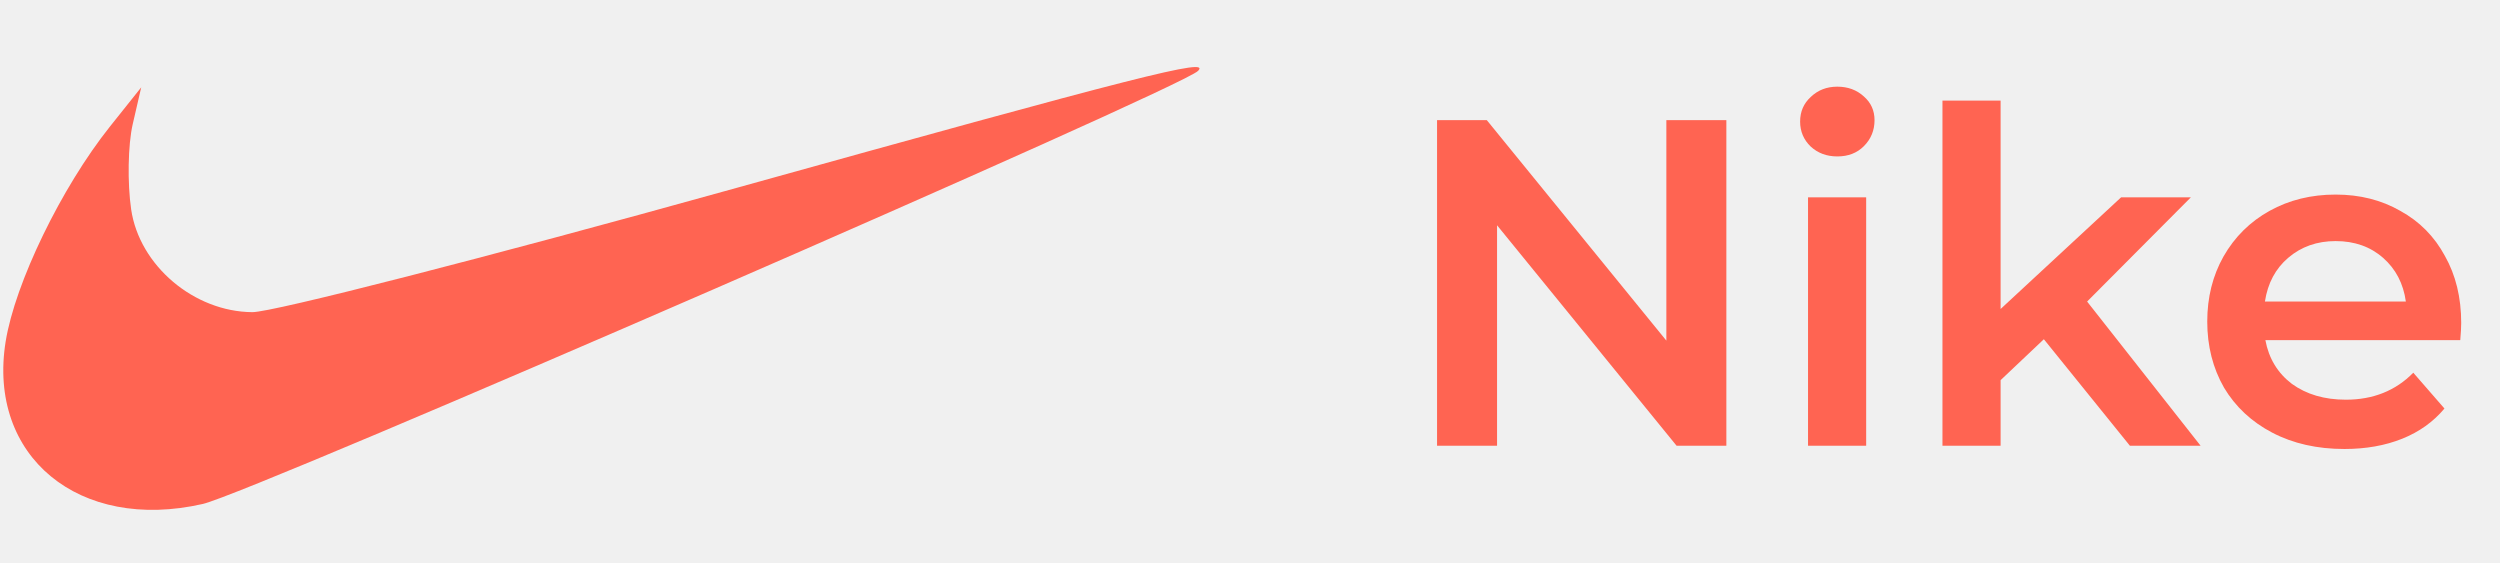
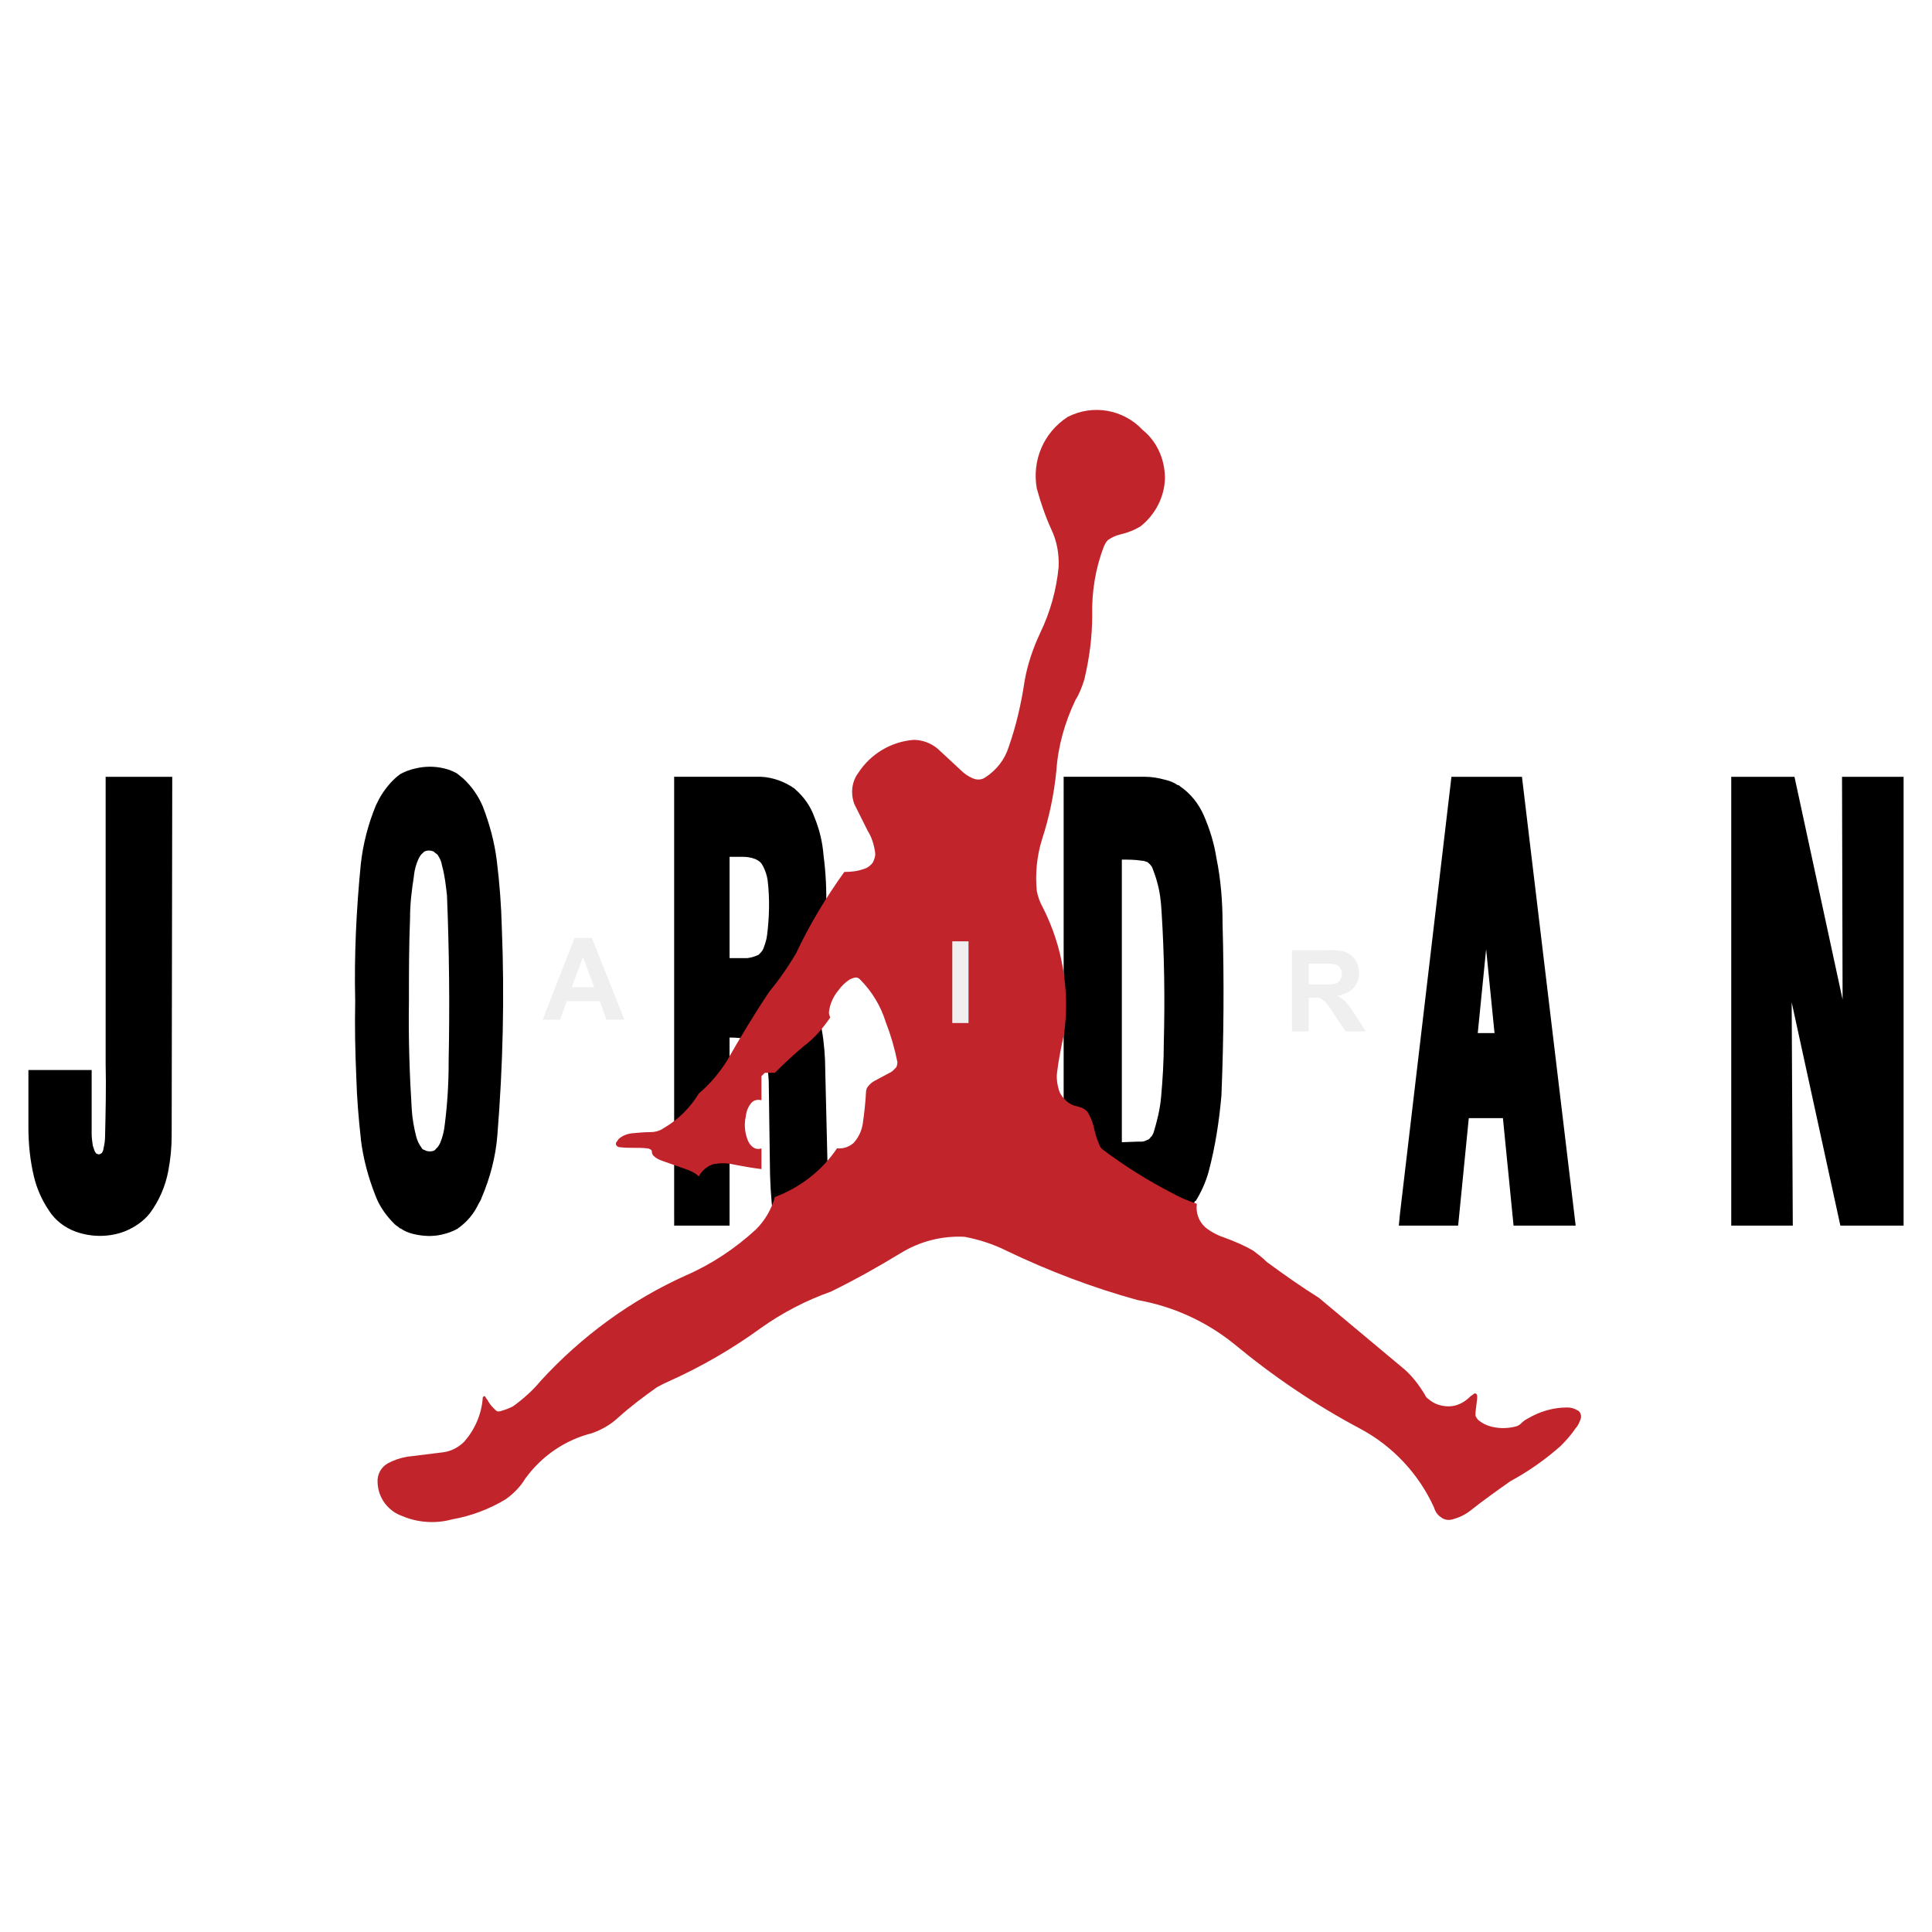
- <svg xmlns="http://www.w3.org/2000/svg" width="129" height="29" viewBox="0 0 129 29" fill="none">
-   <path d="M89.08 6.2V23H86.512L77.248 11.624V23H74.152V6.2H76.72L85.984 17.576V6.2H89.08ZM93.294 10.184H96.294V23H93.294V10.184ZM94.806 8.072C94.262 8.072 93.806 7.904 93.438 7.568C93.07 7.216 92.886 6.784 92.886 6.272C92.886 5.76 93.07 5.336 93.438 5C93.806 4.648 94.262 4.472 94.806 4.472C95.35 4.472 95.806 4.64 96.174 4.976C96.542 5.296 96.726 5.704 96.726 6.2C96.726 6.728 96.542 7.176 96.174 7.544C95.822 7.896 95.366 8.072 94.806 8.072ZM105.463 17.504L103.231 19.616V23H100.231V5.192H103.231V15.944L109.447 10.184H113.047L107.695 15.56L113.551 23H109.903L105.463 17.504ZM126.998 16.664C126.998 16.872 126.982 17.168 126.95 17.552H116.894C117.07 18.496 117.526 19.248 118.262 19.808C119.014 20.352 119.942 20.624 121.046 20.624C122.454 20.624 123.614 20.16 124.526 19.232L126.134 21.08C125.558 21.768 124.83 22.288 123.95 22.64C123.07 22.992 122.078 23.168 120.974 23.168C119.566 23.168 118.326 22.888 117.254 22.328C116.182 21.768 115.35 20.992 114.758 20C114.182 18.992 113.894 17.856 113.894 16.592C113.894 15.344 114.174 14.224 114.734 13.232C115.31 12.224 116.102 11.44 117.11 10.88C118.118 10.32 119.254 10.04 120.518 10.04C121.766 10.04 122.878 10.32 123.854 10.88C124.846 11.424 125.614 12.2 126.158 13.208C126.718 14.2 126.998 15.352 126.998 16.664ZM120.518 12.44C119.558 12.44 118.742 12.728 118.07 13.304C117.414 13.864 117.014 14.616 116.87 15.56H124.142C124.014 14.632 123.622 13.88 122.966 13.304C122.31 12.728 121.494 12.44 120.518 12.44Z" fill="#FF6452" />
-   <path fill-rule="evenodd" clip-rule="evenodd" d="M37.61 9.805C25.135 13.276 14.071 16.112 13.024 16.107C10.011 16.09 7.192 13.701 6.768 10.806C6.569 9.444 6.604 7.469 6.846 6.418L7.287 4.507L5.672 6.532C3.17 9.671 0.775 14.608 0.291 17.626C-0.659 23.552 4.086 27.46 10.465 26.004C12.994 25.427 60.955 4.557 61.822 3.656C62.483 2.969 58.945 3.867 37.61 9.805Z" fill="#FF6452" />
+ <svg xmlns="http://www.w3.org/2000/svg" width="2500" height="2500" viewBox="0 0 192.756 192.756">
+   <g fill-rule="evenodd" clip-rule="evenodd">
+     <path fill="#fff" d="M0 0h192.756v192.756H0V0z" />
+     <path d="M172.727 121.273v1.004h6.14l-.111-22.275 4.857 22.275h6.309V77.501h-6.143l.057 22.222-4.801-22.222h-6.308v43.772zM106.121 121.273v1.004h6.811a10.158 10.158 0 0 0 3.406-.391c.949-.223 1.842-.727 2.455-1.508.168-.168.336-.334.447-.559h.057a11.207 11.207 0 0 0 1.283-2.902c.67-2.512 1.061-5.08 1.285-7.648v-.057a247.05 247.05 0 0 0 .111-17.028c0-2.178-.168-4.411-.615-6.588-.223-1.452-.67-2.903-1.283-4.299-.502-1.117-1.285-2.122-2.346-2.848-.055-.056-.111-.112-.166-.112h-.057c-.391-.279-.838-.446-1.34-.558-.615-.167-1.283-.279-1.898-.279h-8.15v43.773zm5.805-7.314V85.764c.672 0 1.342 0 2.012.112.166 0 .334.056.445.112h.057c.168.111.334.279.447.447.055.056.055.112.111.223.166.446.334.894.445 1.34.279.949.391 1.954.447 2.959.279 4.355.336 8.709.223 13.065 0 1.842-.111 3.684-.279 5.527-.111 1.172-.391 2.289-.725 3.404-.057.168-.168.336-.223.447h-.057c-.057.168-.223.279-.336.334h-.055c-.168.113-.391.168-.559.168h-.391l-1.562.057zM67.262 121.273v1.004h5.527v-18.76c.67 0 1.284.057 1.898.168h.056c.167 0 .334.057.502.111.279.113.446.279.67.504.223.391.446.836.502 1.283.168.727.224 1.508.279 2.234l.112 8.039c0 1.898.112 3.74.335 5.582l.112.838h7.034l-.781-1.562c-.335-.67-.614-1.34-.726-2.123-.112-.836-.223-1.674-.223-2.512l-.223-9.268c0-1.34-.112-2.736-.335-4.02a7.39 7.39 0 0 0-1.229-3.07l-.056-.057a2.14 2.14 0 0 0-.502-.502c.111-.111.223-.225.279-.336.669-.949 1.172-2.01 1.396-3.182.614-3.406.726-6.867.279-10.273a12.555 12.555 0 0 0-.894-3.796c-.391-1.117-1.061-2.066-1.954-2.847l-.056-.056c-.949-.67-2.122-1.117-3.35-1.173H67.26v43.774h.002zM72.79 95.59V85.485h1.284c.447 0 .837.056 1.284.223.224.112.447.224.614.447 0 0 0 .056.056.056v.056c.056.056.056.111.112.167.223.447.391.949.447 1.396.223 1.842.167 3.685-.056 5.471-.056.503-.223.949-.391 1.396-.112.223-.279.391-.447.558a3.7 3.7 0 0 1-1.116.335H72.79zM35.439 99.889c-.056 2.568 0 5.082.112 7.65.056 2.01.223 4.02.446 6.029v.055c.224 1.898.726 3.797 1.452 5.639.391 1.062 1.061 2.012 1.898 2.848.167.168.391.279.558.447h.056c.391.279.837.447 1.284.559.949.223 1.898.279 2.848.055a5.679 5.679 0 0 0 1.619-.613v-.058h.056a6.127 6.127 0 0 0 1.954-2.344c.112-.223.279-.447.335-.67.837-1.955 1.396-4.076 1.563-6.197.559-6.924.726-13.846.447-20.713a67.73 67.73 0 0 0-.502-6.7c-.223-1.842-.726-3.685-1.396-5.416a8.123 8.123 0 0 0-1.954-2.791c-.224-.168-.391-.335-.559-.447l-.056-.056a5.066 5.066 0 0 0-1.284-.502 6.115 6.115 0 0 0-2.847 0 5.64 5.64 0 0 0-1.619.614v.056h-.056c-.782.614-1.452 1.452-1.954 2.345l-.335.67a21.595 21.595 0 0 0-1.508 5.862c-.446 4.522-.669 9.101-.558 13.678zm5.36.056v-.057c0-2.734 0-5.526.111-8.262 0-1.451.168-2.847.391-4.243v-.056a5.378 5.378 0 0 1 .446-1.619c.112-.223.224-.446.447-.614l.112-.111c.279-.167.67-.167 1.005 0 0 .056.056.056.112.111.056.056.167.112.223.168.223.335.391.67.447 1.061.279 1.005.391 2.01.502 3.015.223 5.472.279 10.944.167 16.471v.055a48.75 48.75 0 0 1-.391 6.365 6.45 6.45 0 0 1-.446 1.785c-.112.225-.223.447-.447.615 0 .057-.112.111-.167.168-.279.111-.67.111-.949-.057-.056 0-.112-.055-.112-.055h-.056a.794.794 0 0 1-.167-.225c-.223-.279-.391-.67-.502-1.061-.223-.893-.391-1.787-.446-2.736-.224-3.571-.336-7.145-.28-10.718zM3.784 106.756h-.95v5.695c0 1.676.168 3.35.559 4.969a10.274 10.274 0 0 0 1.451 3.295c.614 1.004 1.619 1.785 2.736 2.176 1.563.559 3.35.559 4.913-.055.949-.391 1.842-1.006 2.457-1.787a10.27 10.27 0 0 0 1.843-4.242 18.81 18.81 0 0 0 .335-3.518l.056-34.783v-1.005H10.54v28.584c.056 2.402 0 4.803-.056 7.258 0 .391-.056.838-.167 1.285 0 .111-.056.223-.112.334-.056.057-.056.113-.112.113a.345.345 0 0 1-.391.055l-.111-.055a1.224 1.224 0 0 1-.167-.279l-.167-.504c-.056-.391-.112-.781-.112-1.172v-6.365H3.784v.001z" />
+     <path d="M69.719 109.102a9.947 9.947 0 0 1-3.518 3.461c-.391.279-.893.391-1.34.391-.614 0-1.172.057-1.786.113-.503.055-.95.223-1.34.557l-.279.391v.168c0 .057.056.111.111.168s.168.111.335.111c.391.057.894.057 1.34.057.447 0 .894 0 1.34.055.112 0 .224.057.335.113l.056.055c.056.057.056.111.056.111 0 .168.056.391.223.502.224.225.503.336.782.447l2.68.949c.391.168.726.336 1.005.615.335-.615.894-1.062 1.507-1.229.67-.111 1.34-.111 2.01.055.893.168 1.786.336 2.735.447v-2.067a.887.887 0 0 1-.838-.111 1.57 1.57 0 0 1-.558-.781 3.997 3.997 0 0 1-.168-2.289c.056-.502.224-.949.502-1.285.223-.334.67-.445 1.061-.334v-2.401l.335-.336H77.31a43.546 43.546 0 0 1 2.903-2.68c1.061-.781 1.898-1.787 2.624-2.848-.112-.223-.168-.445-.112-.67.112-.781.447-1.451.949-2.064.279-.391.67-.781 1.117-1.061.111-.057.279-.113.446-.168.224-.057.391 0 .559.168a10.348 10.348 0 0 1 2.568 4.242 23.912 23.912 0 0 1 1.172 4.02c0 .168-.056.391-.111.502-.224.225-.391.447-.67.559l-1.563.838a2.01 2.01 0 0 0-.614.559c-.111.111-.111.223-.167.391a34.903 34.903 0 0 1-.334 3.295 3.715 3.715 0 0 1-.894 1.896 2.183 2.183 0 0 1-1.675.559c-1.507 2.234-3.685 3.908-6.197 4.857a7.326 7.326 0 0 1-1.898 3.238c-2.065 1.898-4.41 3.461-6.979 4.578-5.471 2.457-10.44 6.086-14.516 10.553-.782.949-1.731 1.785-2.736 2.512a6.525 6.525 0 0 1-1.34.502h-.224c-.112-.055-.223-.168-.334-.279a3.41 3.41 0 0 1-.67-.893c-.112-.111-.167-.223-.223-.336h-.112c-.056 0-.056 0-.056.057l-.056.057c-.111 1.674-.781 3.182-1.842 4.41-.559.559-1.284.949-2.066 1.061l-3.629.447a6.209 6.209 0 0 0-1.954.67 2.018 2.018 0 0 0-1.005 1.898 3.67 3.67 0 0 0 2.457 3.35c1.563.67 3.35.781 4.969.334a15.571 15.571 0 0 0 5.36-2.01c.781-.559 1.451-1.229 1.954-2.066 1.619-2.232 3.964-3.852 6.644-4.521.949-.334 1.842-.838 2.568-1.508 1.229-1.115 2.568-2.121 3.908-3.07.391-.223.838-.447 1.229-.613a51.336 51.336 0 0 0 9.156-5.305 28.526 28.526 0 0 1 6.979-3.629c2.4-1.172 4.689-2.457 6.979-3.852a11.075 11.075 0 0 1 6.365-1.619c1.451.279 2.847.725 4.187 1.395 4.188 2.01 8.598 3.686 13.064 4.914a21.208 21.208 0 0 1 9.604 4.355c3.906 3.236 8.094 6.084 12.617 8.484a16.8 16.8 0 0 1 7.369 7.873c.111.391.336.725.67.949.334.279.781.334 1.172.223.615-.168 1.229-.447 1.73-.838 1.34-1.061 2.68-2.01 4.021-2.959a26.905 26.905 0 0 0 5.023-3.518c.559-.557 1.061-1.115 1.508-1.785.223-.225.334-.504.447-.781a.813.813 0 0 0 .055-.615c-.055-.168-.168-.334-.334-.391a1.926 1.926 0 0 0-1.006-.279c-1.396 0-2.734.391-3.963 1.117a2.478 2.478 0 0 0-.615.445 1.162 1.162 0 0 1-.559.336c-.893.223-1.785.223-2.68-.057a3.104 3.104 0 0 1-.949-.502c-.166-.111-.279-.279-.391-.502v-.336c.057-.445.111-.949.168-1.395v-.279c0-.057-.057-.111-.057-.168-.055 0-.055-.055-.111-.055h-.109c-.055.055-.168.111-.223.166-.111.057-.225.168-.336.279-.559.502-1.229.838-2.01.838-.725 0-1.451-.223-2.01-.727-.168-.111-.279-.223-.334-.391-.67-1.115-1.453-2.121-2.457-2.902l-8.152-6.812c-1.785-1.115-3.516-2.344-5.191-3.572-.447-.447-.893-.781-1.34-1.117-.949-.559-1.898-.949-2.959-1.34a5.938 5.938 0 0 1-1.842-1.004c-.67-.615-.949-1.451-.838-2.346-.838-.279-1.676-.613-2.457-1.061a48.881 48.881 0 0 1-6.867-4.299c-.168-.111-.334-.279-.391-.502a7.988 7.988 0 0 1-.502-1.508 5.169 5.169 0 0 0-.559-1.562c-.168-.391-.559-.615-.949-.727l-.613-.168c-.559-.223-1.061-.725-1.34-1.283-.225-.615-.336-1.285-.279-1.898.166-1.396.445-2.736.725-4.02.559-4.299-.166-8.654-2.121-12.506a5.438 5.438 0 0 1-.613-1.675c-.168-1.675 0-3.461.502-5.081a32.476 32.476 0 0 0 1.451-6.923c.168-2.456.838-4.801 1.898-7.034.391-.614.67-1.34.893-2.066.504-2.122.783-4.243.783-6.365-.057-2.4.334-4.746 1.172-6.923.111-.223.223-.447.391-.614a3.49 3.49 0 0 1 1.229-.558c.725-.167 1.451-.447 2.064-.837 1.453-1.173 2.346-2.903 2.402-4.746 0-1.898-.783-3.685-2.234-4.857a6.29 6.29 0 0 0-7.48-1.284c-2.4 1.563-3.574 4.354-3.07 7.146.391 1.396.836 2.736 1.451 4.076.559 1.172.781 2.457.725 3.74a19.312 19.312 0 0 1-1.842 6.588c-.727 1.563-1.283 3.182-1.562 4.857-.336 2.233-.838 4.411-1.564 6.477-.391 1.284-1.229 2.345-2.344 3.071-.391.279-.895.279-1.34.056a3.68 3.68 0 0 1-1.117-.782l-2.289-2.122a3.752 3.752 0 0 0-2.401-.893 7.27 7.27 0 0 0-5.527 3.294c-.67.893-.782 2.066-.391 3.126l1.34 2.68c.391.614.614 1.34.726 2.121.056.335-.056.67-.223 1.005a1.666 1.666 0 0 1-.949.67c-.614.224-1.284.279-1.898.279-1.842 2.568-3.461 5.248-4.801 8.095a29.692 29.692 0 0 1-2.68 3.852c-1.507 2.234-2.903 4.578-4.244 6.924-.784 1.23-1.677 2.29-2.794 3.24z" fill="#c1252b" />
+     <path d="M139.674 121.105l-.112 1.172h5.918l1.061-10.718h3.406l1.061 10.718h6.197l-5.359-44.776h-7.035l-5.137 43.604z" />
+     <path d="M62.293 101.732l-3.238-8.152h-1.731l-3.182 8.152h1.73l.67-1.844h3.294l.67 1.844h1.787zm-3.014-3.238h-2.233l1.117-3.015 1.116 3.015zM95.01 102.066h1.619v-8.15H95.01v8.15zM128.898 102.904h1.676v-3.35h.334c.225-.057.447 0 .67 0a.927.927 0 0 1 .393.223c.166.057.277.225.391.336.279.334.502.67.725 1.061l1.174 1.73h2.01l-1.006-1.562c-.168-.279-.391-.559-.559-.838a3.673 3.673 0 0 0-1.283-1.172c.223 0 .445-.057.613-.168a1.942 1.942 0 0 0 1.061-.67c.336-.391.504-.895.504-1.451 0-.111 0-.279-.057-.391-.057-.727-.559-1.341-1.229-1.62a1.123 1.123 0 0 0-.613-.167c-.447-.056-.895-.112-1.34-.056h-3.463v8.095h-.001zm1.676-4.689v-2.066h2.178c.111 0 .223.057.279.057h.166a.88.88 0 0 1 .559.447c.111.166.111.334.111.502v.223a.966.966 0 0 1-.67.781c-.111 0-.223 0-.334.057H130.574v-.001z" fill="#efeff0" />
+     <path fill="#fff" d="M147.436 103.072h1.673l-.838-8.375-.835 8.375z" />
+   </g>
</svg>
